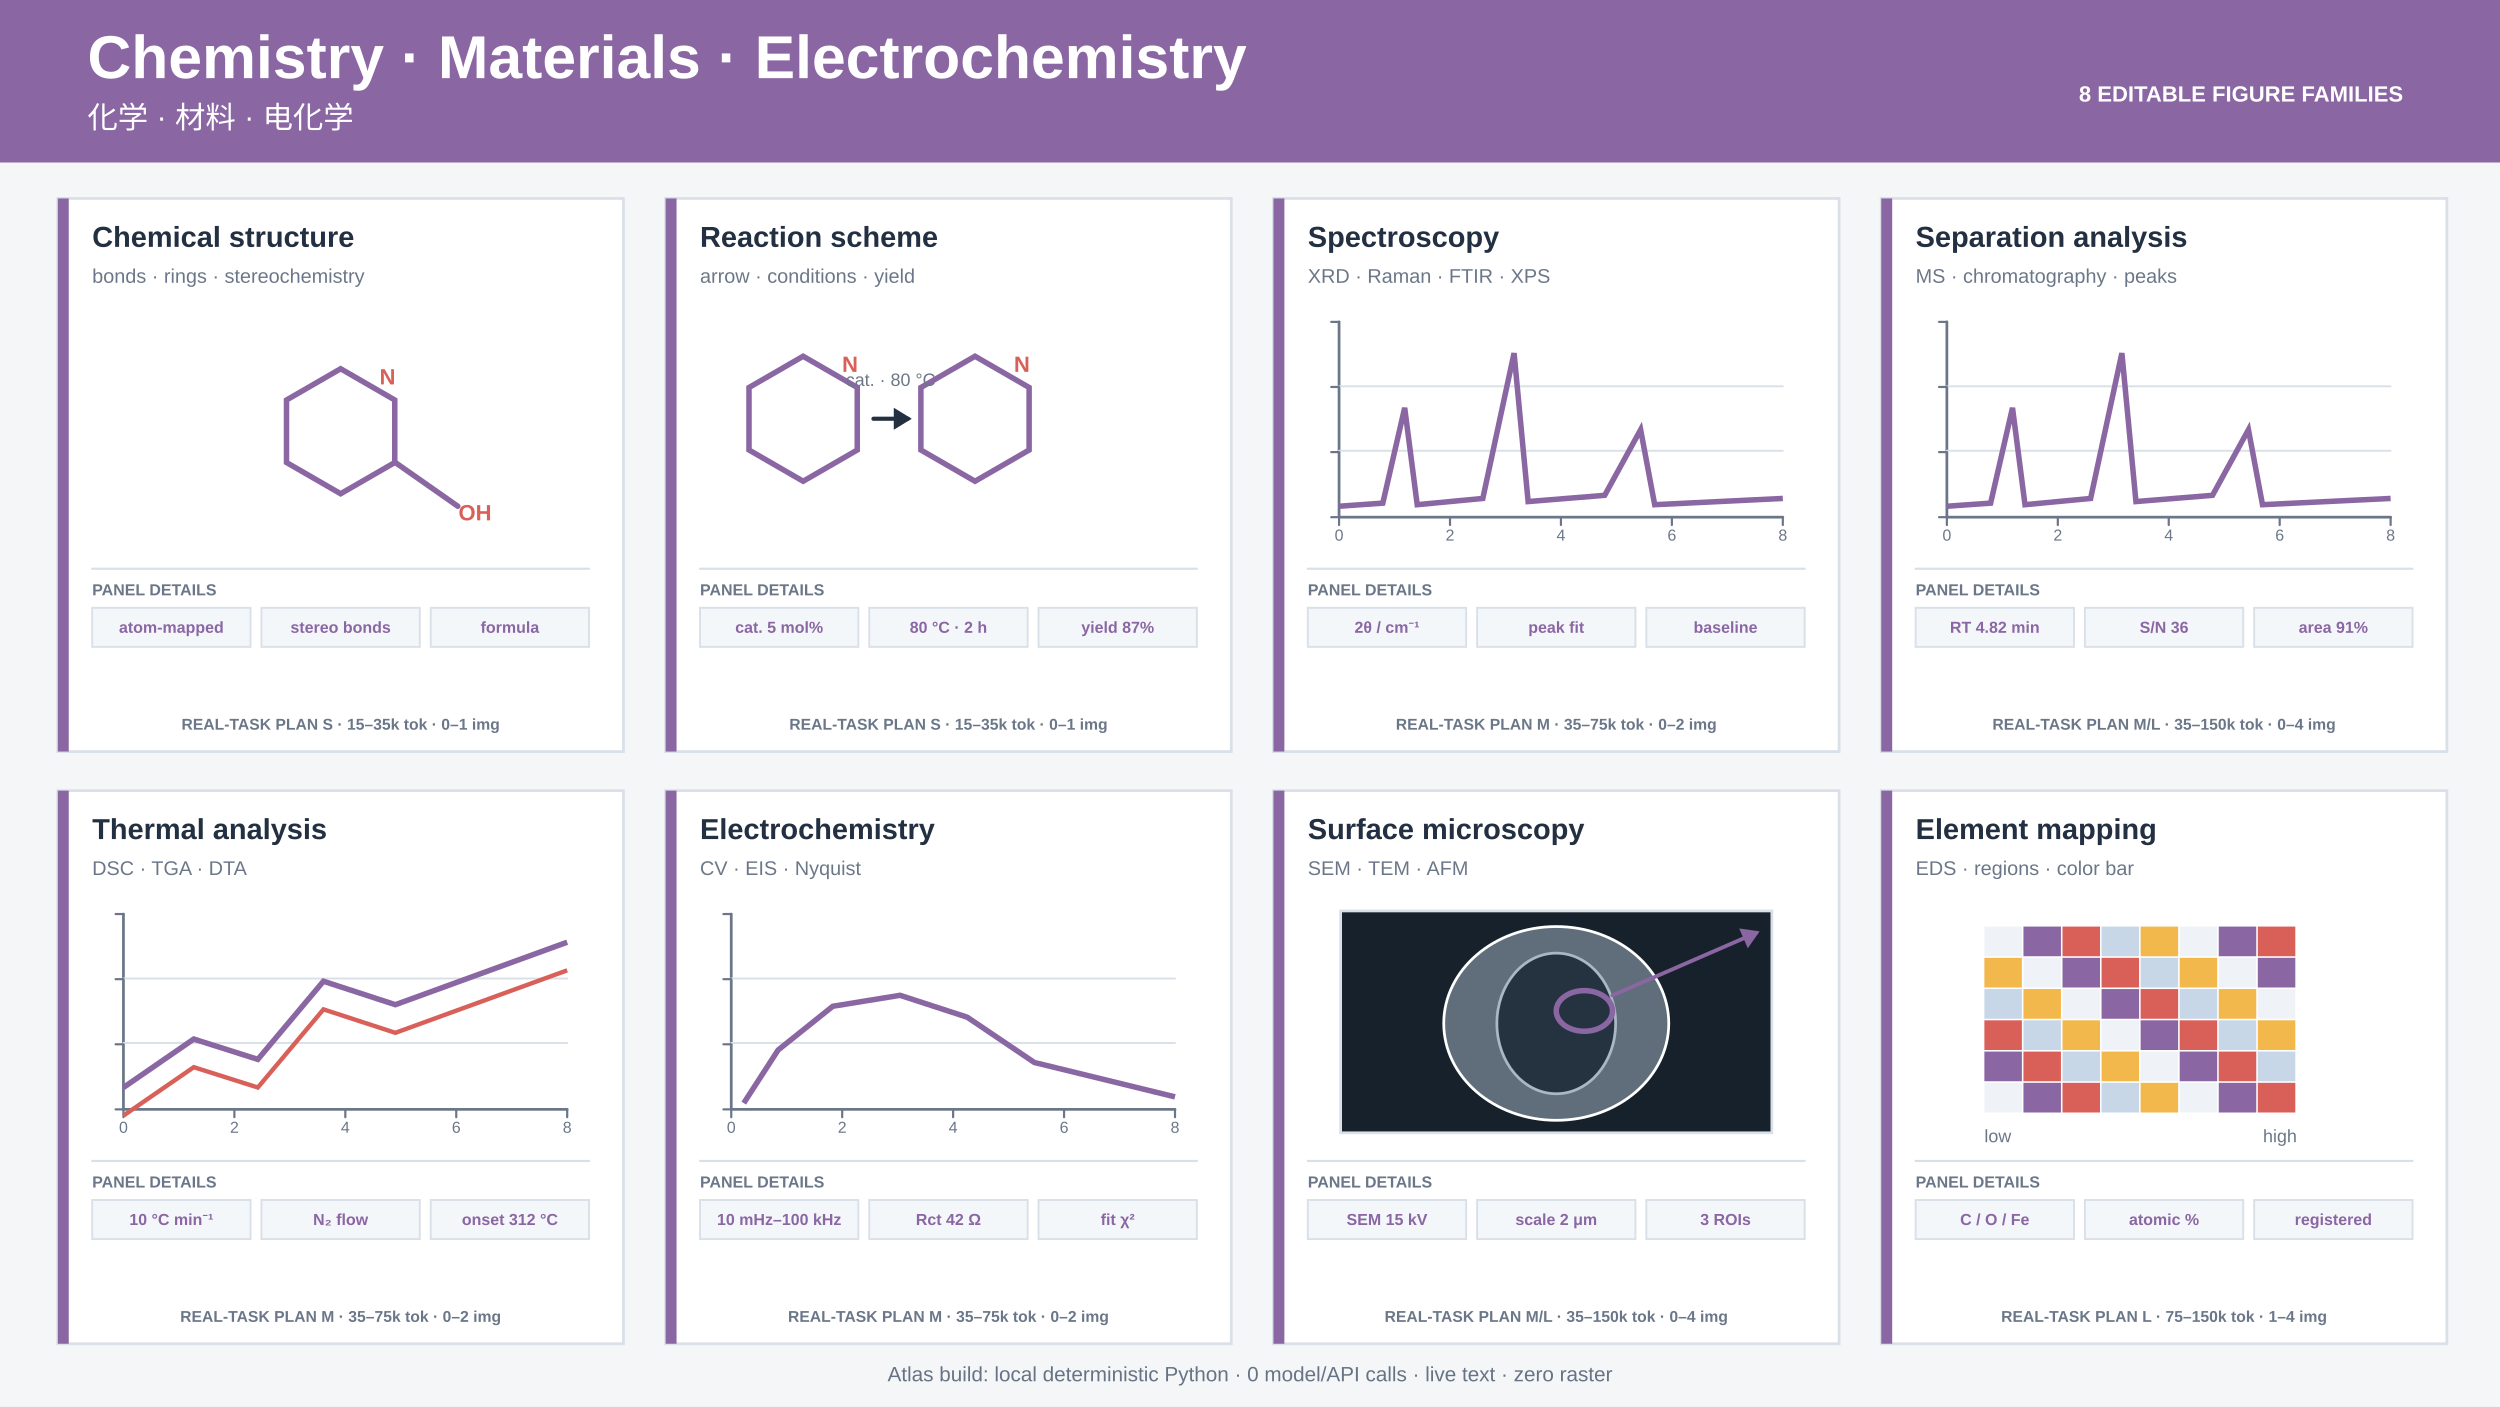
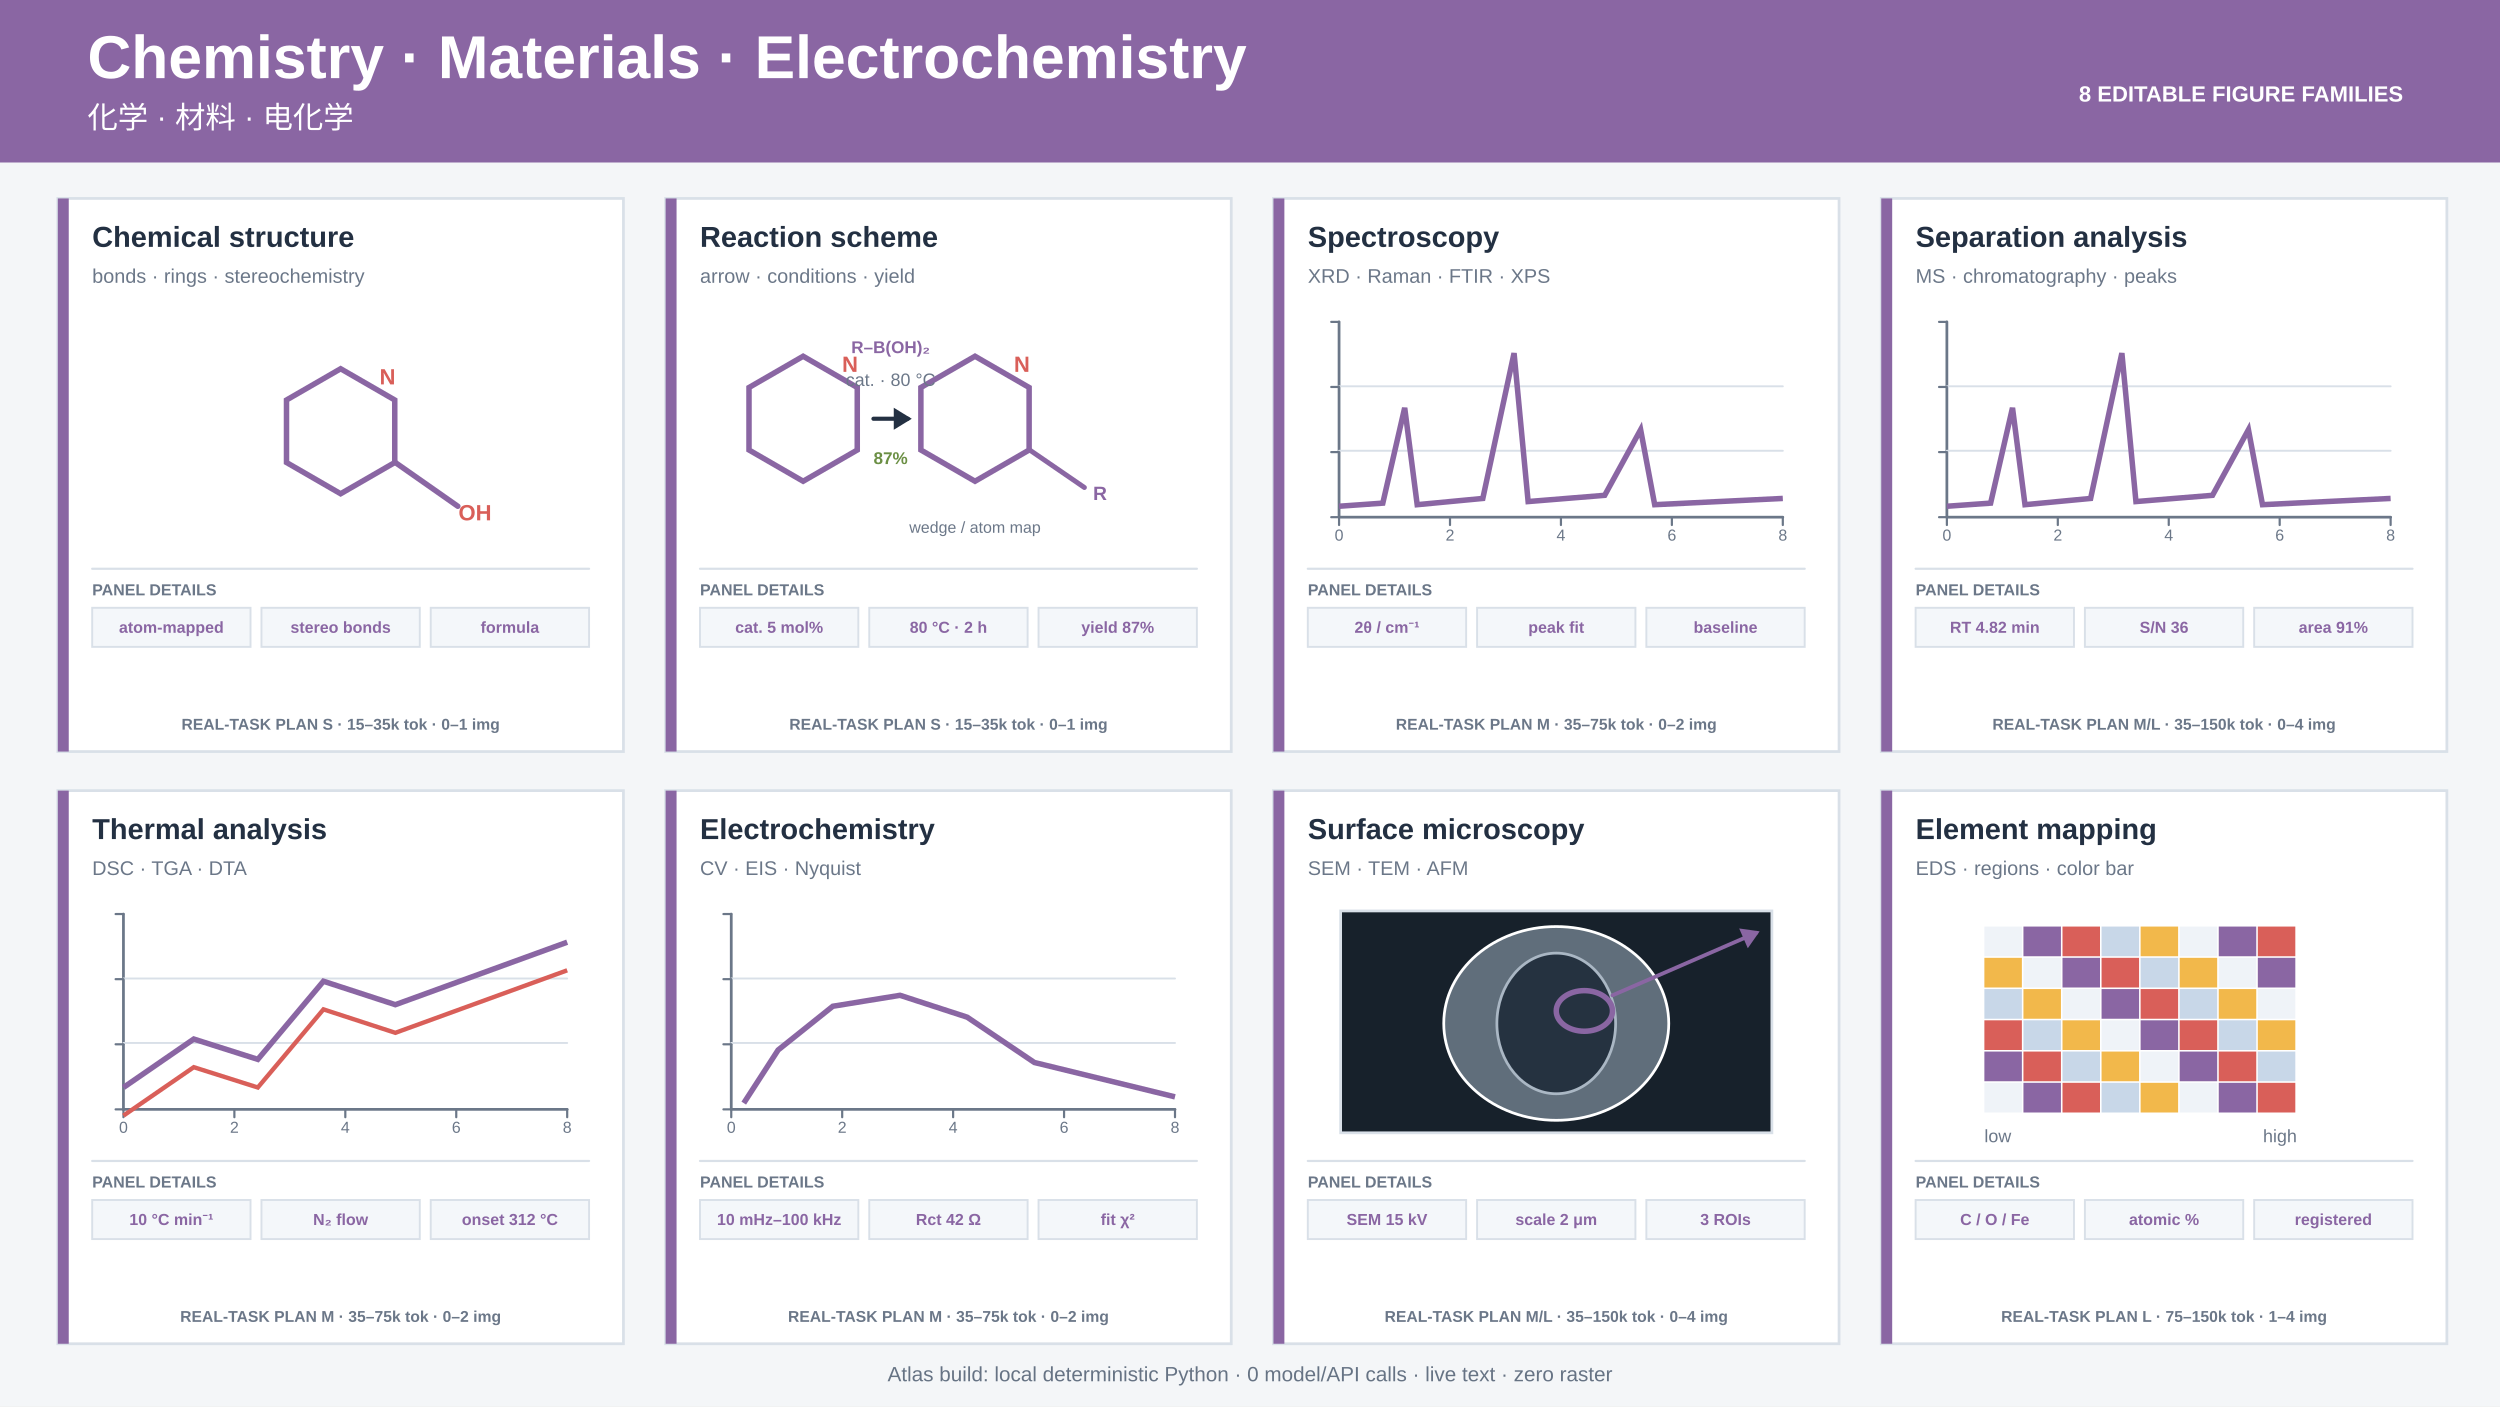
<svg xmlns="http://www.w3.org/2000/svg" width="320mm" height="180mm" viewBox="0 0 1209.449 680.315">
  <rect id="page-background" x="0" y="0" width="1209.449" height="680.315" fill="#F4F6F8" />
  <g id="raster-base" aria-label="Cleaned raster base">
</g>
  <g id="vector-overlay" aria-label="Editable vector overlay">
    <rect id="atlas.header.band" x="0" y="0" width="1209.449" height="78.614" fill="#8A66A3" stroke="none" stroke-width="0.832px" />
    <text id="atlas.title" x="42.331" y="37.795" text-anchor="start" font-family="Arial" font-size="29.333px" fill="#FFFFFF" font-weight="bold" font-style="normal">Chemistry · Materials · Electrochemistry</text>
    <text id="atlas.title.zh" x="42.331" y="61.984" text-anchor="start" font-family="Arial" font-size="14.667px" fill="#FFFFFF" font-weight="normal" font-style="normal">化学 · 材料 · 电化学</text>
    <text id="atlas.badge" x="1162.583" y="49.134" text-anchor="end" font-family="Arial" font-size="10.667px" fill="#FFFFFF" font-weight="bold" font-style="normal">8 EDITABLE FIGURE FAMILIES</text>
    <g id="card.01.molecule" aria-label="Chemical structure: bonds · rings · stereochemistry">
      <rect id="card.01.molecule.card" x="27.968" y="96" width="273.638" height="267.591" fill="#FFFFFF" stroke="#D9E0E8" stroke-width="1.333px" />
      <rect id="card.01.molecule.accent" x="27.968" y="96" width="5.291" height="267.591" fill="#8A66A3" stroke="none" stroke-width="0.832px" />
      <text id="card.01.molecule.title" x="44.598" y="119.433" text-anchor="start" font-family="Arial" font-size="14px" fill="#233042" font-weight="bold" font-style="normal">Chemical structure</text>
      <text id="card.01.molecule.subtitle" x="44.598" y="136.819" text-anchor="start" font-family="Arial" font-size="9.6px" fill="#6B7788" font-weight="normal" font-style="normal">bonds · rings · stereochemistry</text>
      <polygon id="card.01.molecule.ring.0" points="190.973,193.512 190.973,223.748 164.787,238.866 138.602,223.748 138.602,193.512 164.787,178.394" fill="none" stroke="#8A66A3" stroke-width="2.667px" stroke-linecap="butt" stroke-linejoin="miter" />
      <line id="card.01.molecule.double.0.0" x1="190.973" y1="197.14" x2="190.973" y2="220.12" stroke="#8A66A3" stroke-width="1.333px" stroke-linecap="round" />
      <line id="card.01.molecule.double.0.2" x1="161.645" y1="237.052" x2="141.744" y2="225.562" stroke="#8A66A3" stroke-width="1.333px" stroke-linecap="round" />
      <line id="card.01.molecule.double.0.4" x1="141.744" y1="191.698" x2="161.645" y2="180.208" stroke="#8A66A3" stroke-width="1.333px" stroke-linecap="round" />
      <text id="card.01.molecule.atom.0" x="187.465" y="185.953" text-anchor="middle" font-family="Arial" font-size="10.667px" fill="#D95F59" font-weight="bold" font-style="normal">N</text>
      <line id="card.01.molecule.bond.a" x1="191.244" y1="223.748" x2="221.48" y2="244.913" stroke="#8A66A3" stroke-width="2.667px" stroke-linecap="round" />
      <text id="card.01.molecule.group" x="229.795" y="251.716" text-anchor="middle" font-family="Arial" font-size="10.667px" fill="#D95F59" font-weight="bold" font-style="normal">OH</text>
      <line id="card.01.molecule.detail.rule" x1="44.598" y1="275.15" x2="284.976" y2="275.15" stroke="#D9E0E8" stroke-width="1.067px" stroke-linecap="round" />
      <text id="card.01.molecule.detail.heading" x="44.598" y="288" text-anchor="start" font-family="Arial" font-size="7.733px" fill="#6B7788" font-weight="bold" font-style="normal">PANEL DETAILS</text>
      <rect id="card.01.molecule.detail.chip.0" x="44.598" y="294.047" width="76.598" height="18.898" fill="#F4F7FA" stroke="#D9E0E8" stroke-width="0.933px" />
      <text id="card.01.molecule.detail.value.0" x="82.898" y="306.142" text-anchor="middle" font-family="Arial" font-size="7.733px" fill="#8A66A3" font-weight="bold" font-style="normal">atom-mapped</text>
      <rect id="card.01.molecule.detail.chip.1" x="126.488" y="294.047" width="76.598" height="18.898" fill="#F4F7FA" stroke="#D9E0E8" stroke-width="0.933px" />
      <text id="card.01.molecule.detail.value.1" x="164.787" y="306.142" text-anchor="middle" font-family="Arial" font-size="7.733px" fill="#8A66A3" font-weight="bold" font-style="normal">stereo bonds</text>
      <rect id="card.01.molecule.detail.chip.2" x="208.378" y="294.047" width="76.598" height="18.898" fill="#F4F7FA" stroke="#D9E0E8" stroke-width="0.933px" />
      <text id="card.01.molecule.detail.value.2" x="246.677" y="306.142" text-anchor="middle" font-family="Arial" font-size="7.733px" fill="#8A66A3" font-weight="bold" font-style="normal">formula</text>
      <text id="card.01.molecule.consumption" x="164.787" y="353.008" text-anchor="middle" font-family="Arial" font-size="7.6px" fill="#6B7788" font-weight="bold" font-style="normal">REAL-TASK PLAN S · 15–35k tok · 0–1 img</text>
    </g>
    <g id="card.02.reaction" aria-label="Reaction scheme: arrow · conditions · yield">
      <rect id="card.02.reaction.card" x="322.016" y="96" width="273.638" height="267.591" fill="#FFFFFF" stroke="#D9E0E8" stroke-width="1.333px" />
      <rect id="card.02.reaction.accent" x="322.016" y="96" width="5.291" height="267.591" fill="#8A66A3" stroke="none" stroke-width="0.832px" />
      <text id="card.02.reaction.title" x="338.646" y="119.433" text-anchor="start" font-family="Arial" font-size="14px" fill="#233042" font-weight="bold" font-style="normal">Reaction scheme</text>
      <text id="card.02.reaction.subtitle" x="338.646" y="136.819" text-anchor="start" font-family="Arial" font-size="9.6px" fill="#6B7788" font-weight="normal" font-style="normal">arrow · conditions · yield</text>
      <polygon id="card.02.reaction.ring.0" points="414.721,187.465 414.721,217.701 388.535,232.819 362.35,217.701 362.35,187.465 388.535,172.346" fill="none" stroke="#8A66A3" stroke-width="2.667px" stroke-linecap="butt" stroke-linejoin="miter" />
      <line id="card.02.reaction.double.0.0" x1="414.721" y1="191.093" x2="414.721" y2="214.072" stroke="#8A66A3" stroke-width="1.333px" stroke-linecap="round" />
      <line id="card.02.reaction.double.0.2" x1="385.393" y1="231.005" x2="365.492" y2="219.515" stroke="#8A66A3" stroke-width="1.333px" stroke-linecap="round" />
      <line id="card.02.reaction.double.0.4" x1="365.492" y1="185.65" x2="385.393" y2="174.161" stroke="#8A66A3" stroke-width="1.333px" stroke-linecap="round" />
      <text id="card.02.reaction.atom.0" x="411.213" y="179.905" text-anchor="middle" font-family="Arial" font-size="10.667px" fill="#D95F59" font-weight="bold" font-style="normal">N</text>
      <polygon id="card.02.reaction.ring.1" points="497.87,187.465 497.87,217.701 471.685,232.819 445.5,217.701 445.5,187.465 471.685,172.346" fill="none" stroke="#8A66A3" stroke-width="2.667px" stroke-linecap="butt" stroke-linejoin="miter" />
      <line id="card.02.reaction.double.1.0" x1="497.87" y1="191.093" x2="497.87" y2="214.072" stroke="#8A66A3" stroke-width="1.333px" stroke-linecap="round" />
      <line id="card.02.reaction.double.1.2" x1="468.543" y1="231.005" x2="448.642" y2="219.515" stroke="#8A66A3" stroke-width="1.333px" stroke-linecap="round" />
      <line id="card.02.reaction.double.1.4" x1="448.642" y1="185.65" x2="468.543" y2="174.161" stroke="#8A66A3" stroke-width="1.333px" stroke-linecap="round" />
      <text id="card.02.reaction.atom.1" x="494.362" y="179.905" text-anchor="middle" font-family="Arial" font-size="10.667px" fill="#D95F59" font-weight="bold" font-style="normal">N</text>
      <line id="card.02.reaction.reaction.shaft" x1="422.551" y1="202.583" x2="439.181" y2="202.583" stroke="#233042" stroke-width="2px" stroke-linecap="round" />
      <polygon id="card.02.reaction.reaction.head" points="439.181,202.583 433.381,206.139 433.381,199.027" fill="#233042" stroke="#233042" stroke-width="2px" stroke-linecap="butt" stroke-linejoin="miter" />
      <text id="card.02.reaction.conditions" x="430.866" y="186.709" text-anchor="middle" font-family="Arial" font-size="8.667px" fill="#6B7788" font-weight="normal" font-style="normal">cat. · 80 °C</text>
+       <text id="card.02.reaction.reagent" x="430.866" y="170.835" text-anchor="middle" font-family="Arial" font-size="8.267px" fill="#8A66A3" font-weight="bold" font-style="normal">R–B(OH)₂</text>
+       <text id="card.02.reaction.yield" x="430.866" y="224.504" text-anchor="middle" font-family="Arial" font-size="8.267px" fill="#6B8F44" font-weight="bold" font-style="normal">87%</text>
+       <line id="card.02.reaction.product.bond" x1="498.142" y1="217.701" x2="524.598" y2="235.843" stroke="#8A66A3" stroke-width="2.4px" stroke-linecap="round" />
+       <text id="card.02.reaction.product.group" x="532.158" y="241.89" text-anchor="middle" font-family="Arial" font-size="9.333px" fill="#8A66A3" font-weight="bold" font-style="normal">R</text>
+       <text id="card.02.reaction.stereo" x="471.685" y="257.764" text-anchor="middle" font-family="Arial" font-size="7.733px" fill="#6B7788" font-weight="normal" font-style="normal">wedge / atom map</text>
      <line id="card.02.reaction.detail.rule" x1="338.646" y1="275.15" x2="579.024" y2="275.15" stroke="#D9E0E8" stroke-width="1.067px" stroke-linecap="round" />
      <text id="card.02.reaction.detail.heading" x="338.646" y="288" text-anchor="start" font-family="Arial" font-size="7.733px" fill="#6B7788" font-weight="bold" font-style="normal">PANEL DETAILS</text>
      <rect id="card.02.reaction.detail.chip.0" x="338.646" y="294.047" width="76.598" height="18.898" fill="#F4F7FA" stroke="#D9E0E8" stroke-width="0.933px" />
      <text id="card.02.reaction.detail.value.0" x="376.945" y="306.142" text-anchor="middle" font-family="Arial" font-size="7.733px" fill="#8A66A3" font-weight="bold" font-style="normal">cat. 5 mol%</text>
      <rect id="card.02.reaction.detail.chip.1" x="420.535" y="294.047" width="76.598" height="18.898" fill="#F4F7FA" stroke="#D9E0E8" stroke-width="0.933px" />
      <text id="card.02.reaction.detail.value.1" x="458.835" y="306.142" text-anchor="middle" font-family="Arial" font-size="7.733px" fill="#8A66A3" font-weight="bold" font-style="normal">80 °C · 2 h</text>
      <rect id="card.02.reaction.detail.chip.2" x="502.425" y="294.047" width="76.598" height="18.898" fill="#F4F7FA" stroke="#D9E0E8" stroke-width="0.933px" />
      <text id="card.02.reaction.detail.value.2" x="540.724" y="306.142" text-anchor="middle" font-family="Arial" font-size="7.733px" fill="#8A66A3" font-weight="bold" font-style="normal">yield 87%</text>
      <text id="card.02.reaction.consumption" x="458.835" y="353.008" text-anchor="middle" font-family="Arial" font-size="7.6px" fill="#6B7788" font-weight="bold" font-style="normal">REAL-TASK PLAN S · 15–35k tok · 0–1 img</text>
    </g>
    <g id="card.03.spectrum" aria-label="Spectroscopy: XRD · Raman · FTIR · XPS">
      <rect id="card.03.spectrum.card" x="616.063" y="96" width="273.638" height="267.591" fill="#FFFFFF" stroke="#D9E0E8" stroke-width="1.333px" />
      <rect id="card.03.spectrum.accent" x="616.063" y="96" width="5.291" height="267.591" fill="#8A66A3" stroke="none" stroke-width="0.832px" />
      <text id="card.03.spectrum.title" x="632.693" y="119.433" text-anchor="start" font-family="Arial" font-size="14px" fill="#233042" font-weight="bold" font-style="normal">Spectroscopy</text>
      <text id="card.03.spectrum.subtitle" x="632.693" y="136.819" text-anchor="start" font-family="Arial" font-size="9.6px" fill="#6B7788" font-weight="normal" font-style="normal">XRD · Raman · FTIR · XPS</text>
      <line id="card.03.spectrum.axis.x" x1="647.811" y1="250.205" x2="862.488" y2="250.205" stroke="#6B7788" stroke-width="1.333px" stroke-linecap="round" />
      <line id="card.03.spectrum.axis.y" x1="647.811" y1="155.716" x2="647.811" y2="250.205" stroke="#6B7788" stroke-width="1.333px" stroke-linecap="round" />
      <line id="card.03.spectrum.grid.1" x1="647.811" y1="186.898" x2="862.488" y2="186.898" stroke="#D9E0E8" stroke-width="0.933px" stroke-linecap="round" />
      <line id="card.03.spectrum.grid.2" x1="647.811" y1="218.079" x2="862.488" y2="218.079" stroke="#D9E0E8" stroke-width="0.933px" stroke-linecap="round" />
      <line id="card.03.spectrum.tick.x.0" x1="647.811" y1="250.205" x2="647.811" y2="253.984" stroke="#6B7788" stroke-width="1.067px" stroke-linecap="round" />
      <text id="card.03.spectrum.tick.x.label.0" x="647.811" y="261.543" text-anchor="middle" font-family="Arial" font-size="7.733px" fill="#6B7788" font-weight="normal" font-style="normal">0</text>
      <line id="card.03.spectrum.tick.x.1" x1="701.48" y1="250.205" x2="701.48" y2="253.984" stroke="#6B7788" stroke-width="1.067px" stroke-linecap="round" />
      <text id="card.03.spectrum.tick.x.label.1" x="701.48" y="261.543" text-anchor="middle" font-family="Arial" font-size="7.733px" fill="#6B7788" font-weight="normal" font-style="normal">2</text>
      <line id="card.03.spectrum.tick.x.2" x1="755.15" y1="250.205" x2="755.15" y2="253.984" stroke="#6B7788" stroke-width="1.067px" stroke-linecap="round" />
      <text id="card.03.spectrum.tick.x.label.2" x="755.15" y="261.543" text-anchor="middle" font-family="Arial" font-size="7.733px" fill="#6B7788" font-weight="normal" font-style="normal">4</text>
      <line id="card.03.spectrum.tick.x.3" x1="808.819" y1="250.205" x2="808.819" y2="253.984" stroke="#6B7788" stroke-width="1.067px" stroke-linecap="round" />
      <text id="card.03.spectrum.tick.x.label.3" x="808.819" y="261.543" text-anchor="middle" font-family="Arial" font-size="7.733px" fill="#6B7788" font-weight="normal" font-style="normal">6</text>
      <line id="card.03.spectrum.tick.x.4" x1="862.488" y1="250.205" x2="862.488" y2="253.984" stroke="#6B7788" stroke-width="1.067px" stroke-linecap="round" />
      <text id="card.03.spectrum.tick.x.label.4" x="862.488" y="261.543" text-anchor="middle" font-family="Arial" font-size="7.733px" fill="#6B7788" font-weight="normal" font-style="normal">8</text>
      <line id="card.03.spectrum.tick.y.0" x1="644.032" y1="155.716" x2="647.811" y2="155.716" stroke="#6B7788" stroke-width="1.067px" stroke-linecap="round" />
      <line id="card.03.spectrum.tick.y.1" x1="644.032" y1="187.213" x2="647.811" y2="187.213" stroke="#6B7788" stroke-width="1.067px" stroke-linecap="round" />
      <line id="card.03.spectrum.tick.y.2" x1="644.032" y1="218.709" x2="647.811" y2="218.709" stroke="#6B7788" stroke-width="1.067px" stroke-linecap="round" />
      <line id="card.03.spectrum.tick.y.3" x1="644.032" y1="250.205" x2="647.811" y2="250.205" stroke="#6B7788" stroke-width="1.067px" stroke-linecap="round" />
      <polyline id="card.03.spectrum.series.a" points="647.811,244.913 668.976,243.402 679.559,197.291 685.606,244.157 717.354,241.134 732.472,170.835 739.276,242.646 776.315,239.622 793.701,207.874 800.504,244.157 862.488,241.134" fill="none" stroke="#8A66A3" stroke-width="2.667px" />
      <line id="card.03.spectrum.detail.rule" x1="632.693" y1="275.15" x2="873.071" y2="275.15" stroke="#D9E0E8" stroke-width="1.067px" stroke-linecap="round" />
      <text id="card.03.spectrum.detail.heading" x="632.693" y="288" text-anchor="start" font-family="Arial" font-size="7.733px" fill="#6B7788" font-weight="bold" font-style="normal">PANEL DETAILS</text>
      <rect id="card.03.spectrum.detail.chip.0" x="632.693" y="294.047" width="76.598" height="18.898" fill="#F4F7FA" stroke="#D9E0E8" stroke-width="0.933px" />
      <text id="card.03.spectrum.detail.value.0" x="670.992" y="306.142" text-anchor="middle" font-family="Arial" font-size="7.733px" fill="#8A66A3" font-weight="bold" font-style="normal">2θ / cm⁻¹</text>
      <rect id="card.03.spectrum.detail.chip.1" x="714.583" y="294.047" width="76.598" height="18.898" fill="#F4F7FA" stroke="#D9E0E8" stroke-width="0.933px" />
      <text id="card.03.spectrum.detail.value.1" x="752.882" y="306.142" text-anchor="middle" font-family="Arial" font-size="7.733px" fill="#8A66A3" font-weight="bold" font-style="normal">peak fit</text>
      <rect id="card.03.spectrum.detail.chip.2" x="796.472" y="294.047" width="76.598" height="18.898" fill="#F4F7FA" stroke="#D9E0E8" stroke-width="0.933px" />
      <text id="card.03.spectrum.detail.value.2" x="834.772" y="306.142" text-anchor="middle" font-family="Arial" font-size="7.733px" fill="#8A66A3" font-weight="bold" font-style="normal">baseline</text>
      <text id="card.03.spectrum.consumption" x="752.882" y="353.008" text-anchor="middle" font-family="Arial" font-size="7.6px" fill="#6B7788" font-weight="bold" font-style="normal">REAL-TASK PLAN M · 35–75k tok · 0–2 img</text>
    </g>
    <g id="card.04.chromatography" aria-label="Separation analysis: MS · chromatography · peaks">
      <rect id="card.04.chromatography.card" x="910.11" y="96" width="273.638" height="267.591" fill="#FFFFFF" stroke="#D9E0E8" stroke-width="1.333px" />
      <rect id="card.04.chromatography.accent" x="910.11" y="96" width="5.291" height="267.591" fill="#8A66A3" stroke="none" stroke-width="0.832px" />
      <text id="card.04.chromatography.title" x="926.74" y="119.433" text-anchor="start" font-family="Arial" font-size="14px" fill="#233042" font-weight="bold" font-style="normal">Separation analysis</text>
      <text id="card.04.chromatography.subtitle" x="926.74" y="136.819" text-anchor="start" font-family="Arial" font-size="9.6px" fill="#6B7788" font-weight="normal" font-style="normal">MS · chromatography · peaks</text>
      <line id="card.04.chromatography.axis.x" x1="941.858" y1="250.205" x2="1156.535" y2="250.205" stroke="#6B7788" stroke-width="1.333px" stroke-linecap="round" />
      <line id="card.04.chromatography.axis.y" x1="941.858" y1="155.716" x2="941.858" y2="250.205" stroke="#6B7788" stroke-width="1.333px" stroke-linecap="round" />
      <line id="card.04.chromatography.grid.1" x1="941.858" y1="186.898" x2="1156.535" y2="186.898" stroke="#D9E0E8" stroke-width="0.933px" stroke-linecap="round" />
      <line id="card.04.chromatography.grid.2" x1="941.858" y1="218.079" x2="1156.535" y2="218.079" stroke="#D9E0E8" stroke-width="0.933px" stroke-linecap="round" />
      <line id="card.04.chromatography.tick.x.0" x1="941.858" y1="250.205" x2="941.858" y2="253.984" stroke="#6B7788" stroke-width="1.067px" stroke-linecap="round" />
      <text id="card.04.chromatography.tick.x.label.0" x="941.858" y="261.543" text-anchor="middle" font-family="Arial" font-size="7.733px" fill="#6B7788" font-weight="normal" font-style="normal">0</text>
      <line id="card.04.chromatography.tick.x.1" x1="995.528" y1="250.205" x2="995.528" y2="253.984" stroke="#6B7788" stroke-width="1.067px" stroke-linecap="round" />
      <text id="card.04.chromatography.tick.x.label.1" x="995.528" y="261.543" text-anchor="middle" font-family="Arial" font-size="7.733px" fill="#6B7788" font-weight="normal" font-style="normal">2</text>
      <line id="card.04.chromatography.tick.x.2" x1="1049.197" y1="250.205" x2="1049.197" y2="253.984" stroke="#6B7788" stroke-width="1.067px" stroke-linecap="round" />
      <text id="card.04.chromatography.tick.x.label.2" x="1049.197" y="261.543" text-anchor="middle" font-family="Arial" font-size="7.733px" fill="#6B7788" font-weight="normal" font-style="normal">4</text>
      <line id="card.04.chromatography.tick.x.3" x1="1102.866" y1="250.205" x2="1102.866" y2="253.984" stroke="#6B7788" stroke-width="1.067px" stroke-linecap="round" />
      <text id="card.04.chromatography.tick.x.label.3" x="1102.866" y="261.543" text-anchor="middle" font-family="Arial" font-size="7.733px" fill="#6B7788" font-weight="normal" font-style="normal">6</text>
      <line id="card.04.chromatography.tick.x.4" x1="1156.535" y1="250.205" x2="1156.535" y2="253.984" stroke="#6B7788" stroke-width="1.067px" stroke-linecap="round" />
      <text id="card.04.chromatography.tick.x.label.4" x="1156.535" y="261.543" text-anchor="middle" font-family="Arial" font-size="7.733px" fill="#6B7788" font-weight="normal" font-style="normal">8</text>
      <line id="card.04.chromatography.tick.y.0" x1="938.079" y1="155.716" x2="941.858" y2="155.716" stroke="#6B7788" stroke-width="1.067px" stroke-linecap="round" />
      <line id="card.04.chromatography.tick.y.1" x1="938.079" y1="187.213" x2="941.858" y2="187.213" stroke="#6B7788" stroke-width="1.067px" stroke-linecap="round" />
      <line id="card.04.chromatography.tick.y.2" x1="938.079" y1="218.709" x2="941.858" y2="218.709" stroke="#6B7788" stroke-width="1.067px" stroke-linecap="round" />
      <line id="card.04.chromatography.tick.y.3" x1="938.079" y1="250.205" x2="941.858" y2="250.205" stroke="#6B7788" stroke-width="1.067px" stroke-linecap="round" />
      <polyline id="card.04.chromatography.series.a" points="941.858,244.913 963.024,243.402 973.606,197.291 979.654,244.157 1011.402,241.134 1026.52,170.835 1033.323,242.646 1070.362,239.622 1087.748,207.874 1094.551,244.157 1156.535,241.134" fill="none" stroke="#8A66A3" stroke-width="2.667px" />
      <line id="card.04.chromatography.detail.rule" x1="926.74" y1="275.15" x2="1167.118" y2="275.15" stroke="#D9E0E8" stroke-width="1.067px" stroke-linecap="round" />
      <text id="card.04.chromatography.detail.heading" x="926.74" y="288" text-anchor="start" font-family="Arial" font-size="7.733px" fill="#6B7788" font-weight="bold" font-style="normal">PANEL DETAILS</text>
      <rect id="card.04.chromatography.detail.chip.0" x="926.74" y="294.047" width="76.598" height="18.898" fill="#F4F7FA" stroke="#D9E0E8" stroke-width="0.933px" />
      <text id="card.04.chromatography.detail.value.0" x="965.039" y="306.142" text-anchor="middle" font-family="Arial" font-size="7.733px" fill="#8A66A3" font-weight="bold" font-style="normal">RT 4.82 min</text>
      <rect id="card.04.chromatography.detail.chip.1" x="1008.63" y="294.047" width="76.598" height="18.898" fill="#F4F7FA" stroke="#D9E0E8" stroke-width="0.933px" />
      <text id="card.04.chromatography.detail.value.1" x="1046.929" y="306.142" text-anchor="middle" font-family="Arial" font-size="7.733px" fill="#8A66A3" font-weight="bold" font-style="normal">S/N 36</text>
      <rect id="card.04.chromatography.detail.chip.2" x="1090.52" y="294.047" width="76.598" height="18.898" fill="#F4F7FA" stroke="#D9E0E8" stroke-width="0.933px" />
      <text id="card.04.chromatography.detail.value.2" x="1128.819" y="306.142" text-anchor="middle" font-family="Arial" font-size="7.733px" fill="#8A66A3" font-weight="bold" font-style="normal">area 91%</text>
      <text id="card.04.chromatography.consumption" x="1046.929" y="353.008" text-anchor="middle" font-family="Arial" font-size="7.6px" fill="#6B7788" font-weight="bold" font-style="normal">REAL-TASK PLAN M/L · 35–150k tok · 0–4 img</text>
    </g>
    <g id="card.05.thermal" aria-label="Thermal analysis: DSC · TGA · DTA">
      <rect id="card.05.thermal.card" x="27.968" y="382.488" width="273.638" height="267.591" fill="#FFFFFF" stroke="#D9E0E8" stroke-width="1.333px" />
      <rect id="card.05.thermal.accent" x="27.968" y="382.488" width="5.291" height="267.591" fill="#8A66A3" stroke="none" stroke-width="0.832px" />
      <text id="card.05.thermal.title" x="44.598" y="405.921" text-anchor="start" font-family="Arial" font-size="14px" fill="#233042" font-weight="bold" font-style="normal">Thermal analysis</text>
      <text id="card.05.thermal.subtitle" x="44.598" y="423.307" text-anchor="start" font-family="Arial" font-size="9.6px" fill="#6B7788" font-weight="normal" font-style="normal">DSC · TGA · DTA</text>
      <line id="card.05.thermal.axis.x" x1="59.717" y1="536.693" x2="274.394" y2="536.693" stroke="#6B7788" stroke-width="1.333px" stroke-linecap="round" />
      <line id="card.05.thermal.axis.y" x1="59.717" y1="442.205" x2="59.717" y2="536.693" stroke="#6B7788" stroke-width="1.333px" stroke-linecap="round" />
      <line id="card.05.thermal.grid.1" x1="59.717" y1="473.386" x2="274.394" y2="473.386" stroke="#D9E0E8" stroke-width="0.933px" stroke-linecap="round" />
      <line id="card.05.thermal.grid.2" x1="59.717" y1="504.567" x2="274.394" y2="504.567" stroke="#D9E0E8" stroke-width="0.933px" stroke-linecap="round" />
      <line id="card.05.thermal.tick.x.0" x1="59.717" y1="536.693" x2="59.717" y2="540.472" stroke="#6B7788" stroke-width="1.067px" stroke-linecap="round" />
      <text id="card.05.thermal.tick.x.label.0" x="59.717" y="548.032" text-anchor="middle" font-family="Arial" font-size="7.733px" fill="#6B7788" font-weight="normal" font-style="normal">0</text>
      <line id="card.05.thermal.tick.x.1" x1="113.386" y1="536.693" x2="113.386" y2="540.472" stroke="#6B7788" stroke-width="1.067px" stroke-linecap="round" />
      <text id="card.05.thermal.tick.x.label.1" x="113.386" y="548.032" text-anchor="middle" font-family="Arial" font-size="7.733px" fill="#6B7788" font-weight="normal" font-style="normal">2</text>
      <line id="card.05.thermal.tick.x.2" x1="167.055" y1="536.693" x2="167.055" y2="540.472" stroke="#6B7788" stroke-width="1.067px" stroke-linecap="round" />
      <text id="card.05.thermal.tick.x.label.2" x="167.055" y="548.032" text-anchor="middle" font-family="Arial" font-size="7.733px" fill="#6B7788" font-weight="normal" font-style="normal">4</text>
      <line id="card.05.thermal.tick.x.3" x1="220.724" y1="536.693" x2="220.724" y2="540.472" stroke="#6B7788" stroke-width="1.067px" stroke-linecap="round" />
      <text id="card.05.thermal.tick.x.label.3" x="220.724" y="548.032" text-anchor="middle" font-family="Arial" font-size="7.733px" fill="#6B7788" font-weight="normal" font-style="normal">6</text>
      <line id="card.05.thermal.tick.x.4" x1="274.394" y1="536.693" x2="274.394" y2="540.472" stroke="#6B7788" stroke-width="1.067px" stroke-linecap="round" />
      <text id="card.05.thermal.tick.x.label.4" x="274.394" y="548.032" text-anchor="middle" font-family="Arial" font-size="7.733px" fill="#6B7788" font-weight="normal" font-style="normal">8</text>
      <line id="card.05.thermal.tick.y.0" x1="55.937" y1="442.205" x2="59.717" y2="442.205" stroke="#6B7788" stroke-width="1.067px" stroke-linecap="round" />
      <line id="card.05.thermal.tick.y.1" x1="55.937" y1="473.701" x2="59.717" y2="473.701" stroke="#6B7788" stroke-width="1.067px" stroke-linecap="round" />
      <line id="card.05.thermal.tick.y.2" x1="55.937" y1="505.197" x2="59.717" y2="505.197" stroke="#6B7788" stroke-width="1.067px" stroke-linecap="round" />
      <line id="card.05.thermal.tick.y.3" x1="55.937" y1="536.693" x2="59.717" y2="536.693" stroke="#6B7788" stroke-width="1.067px" stroke-linecap="round" />
      <polyline id="card.05.thermal.series.a" points="59.717,526.11 93.732,502.677 124.724,512.504 156.472,474.709 191.244,486.047 274.394,455.811" fill="none" stroke="#8A66A3" stroke-width="2.667px" />
      <polyline id="card.05.thermal.series.b" points="59.717,539.716 93.732,516.284 124.724,526.11 156.472,488.315 191.244,499.654 274.394,469.417" fill="none" stroke="#D95F59" stroke-width="2.133px" />
      <line id="card.05.thermal.detail.rule" x1="44.598" y1="561.638" x2="284.976" y2="561.638" stroke="#D9E0E8" stroke-width="1.067px" stroke-linecap="round" />
      <text id="card.05.thermal.detail.heading" x="44.598" y="574.488" text-anchor="start" font-family="Arial" font-size="7.733px" fill="#6B7788" font-weight="bold" font-style="normal">PANEL DETAILS</text>
      <rect id="card.05.thermal.detail.chip.0" x="44.598" y="580.535" width="76.598" height="18.898" fill="#F4F7FA" stroke="#D9E0E8" stroke-width="0.933px" />
      <text id="card.05.thermal.detail.value.0" x="82.898" y="592.63" text-anchor="middle" font-family="Arial" font-size="7.733px" fill="#8A66A3" font-weight="bold" font-style="normal">10 °C min⁻¹</text>
      <rect id="card.05.thermal.detail.chip.1" x="126.488" y="580.535" width="76.598" height="18.898" fill="#F4F7FA" stroke="#D9E0E8" stroke-width="0.933px" />
      <text id="card.05.thermal.detail.value.1" x="164.787" y="592.63" text-anchor="middle" font-family="Arial" font-size="7.733px" fill="#8A66A3" font-weight="bold" font-style="normal">N₂ flow</text>
      <rect id="card.05.thermal.detail.chip.2" x="208.378" y="580.535" width="76.598" height="18.898" fill="#F4F7FA" stroke="#D9E0E8" stroke-width="0.933px" />
      <text id="card.05.thermal.detail.value.2" x="246.677" y="592.63" text-anchor="middle" font-family="Arial" font-size="7.733px" fill="#8A66A3" font-weight="bold" font-style="normal">onset 312 °C</text>
      <text id="card.05.thermal.consumption" x="164.787" y="639.496" text-anchor="middle" font-family="Arial" font-size="7.6px" fill="#6B7788" font-weight="bold" font-style="normal">REAL-TASK PLAN M · 35–75k tok · 0–2 img</text>
    </g>
    <g id="card.06.nyquist" aria-label="Electrochemistry: CV · EIS · Nyquist">
      <rect id="card.06.nyquist.card" x="322.016" y="382.488" width="273.638" height="267.591" fill="#FFFFFF" stroke="#D9E0E8" stroke-width="1.333px" />
      <rect id="card.06.nyquist.accent" x="322.016" y="382.488" width="5.291" height="267.591" fill="#8A66A3" stroke="none" stroke-width="0.832px" />
      <text id="card.06.nyquist.title" x="338.646" y="405.921" text-anchor="start" font-family="Arial" font-size="14px" fill="#233042" font-weight="bold" font-style="normal">Electrochemistry</text>
      <text id="card.06.nyquist.subtitle" x="338.646" y="423.307" text-anchor="start" font-family="Arial" font-size="9.6px" fill="#6B7788" font-weight="normal" font-style="normal">CV · EIS · Nyquist</text>
      <line id="card.06.nyquist.axis.x" x1="353.764" y1="536.693" x2="568.441" y2="536.693" stroke="#6B7788" stroke-width="1.333px" stroke-linecap="round" />
      <line id="card.06.nyquist.axis.y" x1="353.764" y1="442.205" x2="353.764" y2="536.693" stroke="#6B7788" stroke-width="1.333px" stroke-linecap="round" />
      <line id="card.06.nyquist.grid.1" x1="353.764" y1="473.386" x2="568.441" y2="473.386" stroke="#D9E0E8" stroke-width="0.933px" stroke-linecap="round" />
      <line id="card.06.nyquist.grid.2" x1="353.764" y1="504.567" x2="568.441" y2="504.567" stroke="#D9E0E8" stroke-width="0.933px" stroke-linecap="round" />
      <line id="card.06.nyquist.tick.x.0" x1="353.764" y1="536.693" x2="353.764" y2="540.472" stroke="#6B7788" stroke-width="1.067px" stroke-linecap="round" />
      <text id="card.06.nyquist.tick.x.label.0" x="353.764" y="548.032" text-anchor="middle" font-family="Arial" font-size="7.733px" fill="#6B7788" font-weight="normal" font-style="normal">0</text>
      <line id="card.06.nyquist.tick.x.1" x1="407.433" y1="536.693" x2="407.433" y2="540.472" stroke="#6B7788" stroke-width="1.067px" stroke-linecap="round" />
      <text id="card.06.nyquist.tick.x.label.1" x="407.433" y="548.032" text-anchor="middle" font-family="Arial" font-size="7.733px" fill="#6B7788" font-weight="normal" font-style="normal">2</text>
      <line id="card.06.nyquist.tick.x.2" x1="461.102" y1="536.693" x2="461.102" y2="540.472" stroke="#6B7788" stroke-width="1.067px" stroke-linecap="round" />
      <text id="card.06.nyquist.tick.x.label.2" x="461.102" y="548.032" text-anchor="middle" font-family="Arial" font-size="7.733px" fill="#6B7788" font-weight="normal" font-style="normal">4</text>
      <line id="card.06.nyquist.tick.x.3" x1="514.772" y1="536.693" x2="514.772" y2="540.472" stroke="#6B7788" stroke-width="1.067px" stroke-linecap="round" />
      <text id="card.06.nyquist.tick.x.label.3" x="514.772" y="548.032" text-anchor="middle" font-family="Arial" font-size="7.733px" fill="#6B7788" font-weight="normal" font-style="normal">6</text>
      <line id="card.06.nyquist.tick.x.4" x1="568.441" y1="536.693" x2="568.441" y2="540.472" stroke="#6B7788" stroke-width="1.067px" stroke-linecap="round" />
      <text id="card.06.nyquist.tick.x.label.4" x="568.441" y="548.032" text-anchor="middle" font-family="Arial" font-size="7.733px" fill="#6B7788" font-weight="normal" font-style="normal">8</text>
      <line id="card.06.nyquist.tick.y.0" x1="349.984" y1="442.205" x2="353.764" y2="442.205" stroke="#6B7788" stroke-width="1.067px" stroke-linecap="round" />
      <line id="card.06.nyquist.tick.y.1" x1="349.984" y1="473.701" x2="353.764" y2="473.701" stroke="#6B7788" stroke-width="1.067px" stroke-linecap="round" />
      <line id="card.06.nyquist.tick.y.2" x1="349.984" y1="505.197" x2="353.764" y2="505.197" stroke="#6B7788" stroke-width="1.067px" stroke-linecap="round" />
      <line id="card.06.nyquist.tick.y.3" x1="349.984" y1="536.693" x2="353.764" y2="536.693" stroke="#6B7788" stroke-width="1.067px" stroke-linecap="round" />
      <polyline id="card.06.nyquist.series.a" points="359.811,533.669 376.441,507.969 402.898,486.803 435.402,481.512 467.906,492.094 500.409,514.016 568.441,530.646" fill="none" stroke="#8A66A3" stroke-width="2.667px" />
      <line id="card.06.nyquist.detail.rule" x1="338.646" y1="561.638" x2="579.024" y2="561.638" stroke="#D9E0E8" stroke-width="1.067px" stroke-linecap="round" />
      <text id="card.06.nyquist.detail.heading" x="338.646" y="574.488" text-anchor="start" font-family="Arial" font-size="7.733px" fill="#6B7788" font-weight="bold" font-style="normal">PANEL DETAILS</text>
      <rect id="card.06.nyquist.detail.chip.0" x="338.646" y="580.535" width="76.598" height="18.898" fill="#F4F7FA" stroke="#D9E0E8" stroke-width="0.933px" />
      <text id="card.06.nyquist.detail.value.0" x="376.945" y="592.63" text-anchor="middle" font-family="Arial" font-size="7.733px" fill="#8A66A3" font-weight="bold" font-style="normal">10 mHz–100 kHz</text>
      <rect id="card.06.nyquist.detail.chip.1" x="420.535" y="580.535" width="76.598" height="18.898" fill="#F4F7FA" stroke="#D9E0E8" stroke-width="0.933px" />
      <text id="card.06.nyquist.detail.value.1" x="458.835" y="592.63" text-anchor="middle" font-family="Arial" font-size="7.733px" fill="#8A66A3" font-weight="bold" font-style="normal">Rct 42 Ω</text>
      <rect id="card.06.nyquist.detail.chip.2" x="502.425" y="580.535" width="76.598" height="18.898" fill="#F4F7FA" stroke="#D9E0E8" stroke-width="0.933px" />
      <text id="card.06.nyquist.detail.value.2" x="540.724" y="592.63" text-anchor="middle" font-family="Arial" font-size="7.733px" fill="#8A66A3" font-weight="bold" font-style="normal">fit χ²</text>
      <text id="card.06.nyquist.consumption" x="458.835" y="639.496" text-anchor="middle" font-family="Arial" font-size="7.6px" fill="#6B7788" font-weight="bold" font-style="normal">REAL-TASK PLAN M · 35–75k tok · 0–2 img</text>
    </g>
    <g id="card.07.material_micro" aria-label="Surface microscopy: SEM · TEM · AFM">
      <rect id="card.07.material_micro.card" x="616.063" y="382.488" width="273.638" height="267.591" fill="#FFFFFF" stroke="#D9E0E8" stroke-width="1.333px" />
      <rect id="card.07.material_micro.accent" x="616.063" y="382.488" width="5.291" height="267.591" fill="#8A66A3" stroke="none" stroke-width="0.832px" />
      <text id="card.07.material_micro.title" x="632.693" y="405.921" text-anchor="start" font-family="Arial" font-size="14px" fill="#233042" font-weight="bold" font-style="normal">Surface microscopy</text>
      <text id="card.07.material_micro.subtitle" x="632.693" y="423.307" text-anchor="start" font-family="Arial" font-size="9.6px" fill="#6B7788" font-weight="normal" font-style="normal">SEM · TEM · AFM</text>
      <rect id="card.07.material_micro.frame" x="648.567" y="440.693" width="208.63" height="107.339" fill="#17212B" stroke="#D9E0E8" stroke-width="1.333px" />
      <ellipse id="card.07.material_micro.scan.outer" cx="752.882" cy="495.118" rx="54.425" ry="46.866" fill="#606E7B" stroke="#FFFFFF" stroke-width="1.333px" />
      <ellipse id="card.07.material_micro.scan.inner" cx="752.882" cy="495.118" rx="28.724" ry="34.016" fill="#253240" stroke="#AAB7C4" stroke-width="1.333px" />
      <ellipse id="card.07.material_micro.roi" cx="766.488" cy="489.071" rx="13.606" ry="9.827" fill="none" stroke="#8A66A3" stroke-width="2.667px" />
      <line id="card.07.material_micro.callout.shaft" x1="780.095" y1="481.512" x2="849.638" y2="451.276" stroke="#8A66A3" stroke-width="1.867px" stroke-linecap="round" />
      <polygon id="card.07.material_micro.callout.head" points="849.638,451.276 845.737,456.849 842.901,450.327" fill="#8A66A3" stroke="#8A66A3" stroke-width="1.867px" stroke-linecap="butt" stroke-linejoin="miter" />
      <line id="card.07.material_micro.detail.rule" x1="632.693" y1="561.638" x2="873.071" y2="561.638" stroke="#D9E0E8" stroke-width="1.067px" stroke-linecap="round" />
      <text id="card.07.material_micro.detail.heading" x="632.693" y="574.488" text-anchor="start" font-family="Arial" font-size="7.733px" fill="#6B7788" font-weight="bold" font-style="normal">PANEL DETAILS</text>
      <rect id="card.07.material_micro.detail.chip.0" x="632.693" y="580.535" width="76.598" height="18.898" fill="#F4F7FA" stroke="#D9E0E8" stroke-width="0.933px" />
      <text id="card.07.material_micro.detail.value.0" x="670.992" y="592.63" text-anchor="middle" font-family="Arial" font-size="7.733px" fill="#8A66A3" font-weight="bold" font-style="normal">SEM 15 kV</text>
      <rect id="card.07.material_micro.detail.chip.1" x="714.583" y="580.535" width="76.598" height="18.898" fill="#F4F7FA" stroke="#D9E0E8" stroke-width="0.933px" />
      <text id="card.07.material_micro.detail.value.1" x="752.882" y="592.63" text-anchor="middle" font-family="Arial" font-size="7.733px" fill="#8A66A3" font-weight="bold" font-style="normal">scale 2 μm</text>
      <rect id="card.07.material_micro.detail.chip.2" x="796.472" y="580.535" width="76.598" height="18.898" fill="#F4F7FA" stroke="#D9E0E8" stroke-width="0.933px" />
      <text id="card.07.material_micro.detail.value.2" x="834.772" y="592.63" text-anchor="middle" font-family="Arial" font-size="7.733px" fill="#8A66A3" font-weight="bold" font-style="normal">3 ROIs</text>
      <text id="card.07.material_micro.consumption" x="752.882" y="639.496" text-anchor="middle" font-family="Arial" font-size="7.6px" fill="#6B7788" font-weight="bold" font-style="normal">REAL-TASK PLAN M/L · 35–150k tok · 0–4 img</text>
    </g>
    <g id="card.08.eds" aria-label="Element mapping: EDS · regions · color bar">
      <rect id="card.08.eds.card" x="910.11" y="382.488" width="273.638" height="267.591" fill="#FFFFFF" stroke="#D9E0E8" stroke-width="1.333px" />
      <rect id="card.08.eds.accent" x="910.11" y="382.488" width="5.291" height="267.591" fill="#8A66A3" stroke="none" stroke-width="0.832px" />
      <text id="card.08.eds.title" x="926.74" y="405.921" text-anchor="start" font-family="Arial" font-size="14px" fill="#233042" font-weight="bold" font-style="normal">Element mapping</text>
      <text id="card.08.eds.subtitle" x="926.74" y="423.307" text-anchor="start" font-family="Arial" font-size="9.6px" fill="#6B7788" font-weight="normal" font-style="normal">EDS · regions · color bar</text>
      <rect id="card.08.eds.cell.0.0" x="960" y="448.252" width="18.142" height="14.362" fill="#EFF3F8" stroke="none" stroke-width="0.832px" />
      <rect id="card.08.eds.cell.0.1" x="978.898" y="448.252" width="18.142" height="14.362" fill="#8A66A3" stroke="none" stroke-width="0.832px" />
      <rect id="card.08.eds.cell.0.2" x="997.795" y="448.252" width="18.142" height="14.362" fill="#D95F59" stroke="none" stroke-width="0.832px" />
      <rect id="card.08.eds.cell.0.3" x="1016.693" y="448.252" width="18.142" height="14.362" fill="#C8D7E8" stroke="none" stroke-width="0.832px" />
      <rect id="card.08.eds.cell.0.4" x="1035.591" y="448.252" width="18.142" height="14.362" fill="#F2B84B" stroke="none" stroke-width="0.832px" />
      <rect id="card.08.eds.cell.0.5" x="1054.488" y="448.252" width="18.142" height="14.362" fill="#EFF3F8" stroke="none" stroke-width="0.832px" />
      <rect id="card.08.eds.cell.0.6" x="1073.386" y="448.252" width="18.142" height="14.362" fill="#8A66A3" stroke="none" stroke-width="0.832px" />
      <rect id="card.08.eds.cell.0.7" x="1092.284" y="448.252" width="18.142" height="14.362" fill="#D95F59" stroke="none" stroke-width="0.832px" />
      <rect id="card.08.eds.cell.1.0" x="960" y="463.37" width="18.142" height="14.362" fill="#F2B84B" stroke="none" stroke-width="0.832px" />
      <rect id="card.08.eds.cell.1.1" x="978.898" y="463.37" width="18.142" height="14.362" fill="#EFF3F8" stroke="none" stroke-width="0.832px" />
      <rect id="card.08.eds.cell.1.2" x="997.795" y="463.37" width="18.142" height="14.362" fill="#8A66A3" stroke="none" stroke-width="0.832px" />
      <rect id="card.08.eds.cell.1.3" x="1016.693" y="463.37" width="18.142" height="14.362" fill="#D95F59" stroke="none" stroke-width="0.832px" />
      <rect id="card.08.eds.cell.1.4" x="1035.591" y="463.37" width="18.142" height="14.362" fill="#C8D7E8" stroke="none" stroke-width="0.832px" />
      <rect id="card.08.eds.cell.1.5" x="1054.488" y="463.37" width="18.142" height="14.362" fill="#F2B84B" stroke="none" stroke-width="0.832px" />
      <rect id="card.08.eds.cell.1.6" x="1073.386" y="463.37" width="18.142" height="14.362" fill="#EFF3F8" stroke="none" stroke-width="0.832px" />
      <rect id="card.08.eds.cell.1.7" x="1092.284" y="463.37" width="18.142" height="14.362" fill="#8A66A3" stroke="none" stroke-width="0.832px" />
      <rect id="card.08.eds.cell.2.0" x="960" y="478.488" width="18.142" height="14.362" fill="#C8D7E8" stroke="none" stroke-width="0.832px" />
      <rect id="card.08.eds.cell.2.1" x="978.898" y="478.488" width="18.142" height="14.362" fill="#F2B84B" stroke="none" stroke-width="0.832px" />
      <rect id="card.08.eds.cell.2.2" x="997.795" y="478.488" width="18.142" height="14.362" fill="#EFF3F8" stroke="none" stroke-width="0.832px" />
      <rect id="card.08.eds.cell.2.3" x="1016.693" y="478.488" width="18.142" height="14.362" fill="#8A66A3" stroke="none" stroke-width="0.832px" />
      <rect id="card.08.eds.cell.2.4" x="1035.591" y="478.488" width="18.142" height="14.362" fill="#D95F59" stroke="none" stroke-width="0.832px" />
      <rect id="card.08.eds.cell.2.5" x="1054.488" y="478.488" width="18.142" height="14.362" fill="#C8D7E8" stroke="none" stroke-width="0.832px" />
      <rect id="card.08.eds.cell.2.6" x="1073.386" y="478.488" width="18.142" height="14.362" fill="#F2B84B" stroke="none" stroke-width="0.832px" />
      <rect id="card.08.eds.cell.2.7" x="1092.284" y="478.488" width="18.142" height="14.362" fill="#EFF3F8" stroke="none" stroke-width="0.832px" />
      <rect id="card.08.eds.cell.3.0" x="960" y="493.606" width="18.142" height="14.362" fill="#D95F59" stroke="none" stroke-width="0.832px" />
      <rect id="card.08.eds.cell.3.1" x="978.898" y="493.606" width="18.142" height="14.362" fill="#C8D7E8" stroke="none" stroke-width="0.832px" />
      <rect id="card.08.eds.cell.3.2" x="997.795" y="493.606" width="18.142" height="14.362" fill="#F2B84B" stroke="none" stroke-width="0.832px" />
      <rect id="card.08.eds.cell.3.3" x="1016.693" y="493.606" width="18.142" height="14.362" fill="#EFF3F8" stroke="none" stroke-width="0.832px" />
      <rect id="card.08.eds.cell.3.4" x="1035.591" y="493.606" width="18.142" height="14.362" fill="#8A66A3" stroke="none" stroke-width="0.832px" />
      <rect id="card.08.eds.cell.3.5" x="1054.488" y="493.606" width="18.142" height="14.362" fill="#D95F59" stroke="none" stroke-width="0.832px" />
      <rect id="card.08.eds.cell.3.6" x="1073.386" y="493.606" width="18.142" height="14.362" fill="#C8D7E8" stroke="none" stroke-width="0.832px" />
      <rect id="card.08.eds.cell.3.7" x="1092.284" y="493.606" width="18.142" height="14.362" fill="#F2B84B" stroke="none" stroke-width="0.832px" />
      <rect id="card.08.eds.cell.4.0" x="960" y="508.724" width="18.142" height="14.362" fill="#8A66A3" stroke="none" stroke-width="0.832px" />
      <rect id="card.08.eds.cell.4.1" x="978.898" y="508.724" width="18.142" height="14.362" fill="#D95F59" stroke="none" stroke-width="0.832px" />
      <rect id="card.08.eds.cell.4.2" x="997.795" y="508.724" width="18.142" height="14.362" fill="#C8D7E8" stroke="none" stroke-width="0.832px" />
      <rect id="card.08.eds.cell.4.3" x="1016.693" y="508.724" width="18.142" height="14.362" fill="#F2B84B" stroke="none" stroke-width="0.832px" />
      <rect id="card.08.eds.cell.4.4" x="1035.591" y="508.724" width="18.142" height="14.362" fill="#EFF3F8" stroke="none" stroke-width="0.832px" />
      <rect id="card.08.eds.cell.4.5" x="1054.488" y="508.724" width="18.142" height="14.362" fill="#8A66A3" stroke="none" stroke-width="0.832px" />
      <rect id="card.08.eds.cell.4.6" x="1073.386" y="508.724" width="18.142" height="14.362" fill="#D95F59" stroke="none" stroke-width="0.832px" />
      <rect id="card.08.eds.cell.4.7" x="1092.284" y="508.724" width="18.142" height="14.362" fill="#C8D7E8" stroke="none" stroke-width="0.832px" />
      <rect id="card.08.eds.cell.5.0" x="960" y="523.842" width="18.142" height="14.362" fill="#EFF3F8" stroke="none" stroke-width="0.832px" />
      <rect id="card.08.eds.cell.5.1" x="978.898" y="523.842" width="18.142" height="14.362" fill="#8A66A3" stroke="none" stroke-width="0.832px" />
      <rect id="card.08.eds.cell.5.2" x="997.795" y="523.842" width="18.142" height="14.362" fill="#D95F59" stroke="none" stroke-width="0.832px" />
      <rect id="card.08.eds.cell.5.3" x="1016.693" y="523.842" width="18.142" height="14.362" fill="#C8D7E8" stroke="none" stroke-width="0.832px" />
      <rect id="card.08.eds.cell.5.4" x="1035.591" y="523.842" width="18.142" height="14.362" fill="#F2B84B" stroke="none" stroke-width="0.832px" />
      <rect id="card.08.eds.cell.5.5" x="1054.488" y="523.842" width="18.142" height="14.362" fill="#EFF3F8" stroke="none" stroke-width="0.832px" />
      <rect id="card.08.eds.cell.5.6" x="1073.386" y="523.842" width="18.142" height="14.362" fill="#8A66A3" stroke="none" stroke-width="0.832px" />
      <rect id="card.08.eds.cell.5.7" x="1092.284" y="523.842" width="18.142" height="14.362" fill="#D95F59" stroke="none" stroke-width="0.832px" />
      <text id="card.08.eds.low" x="960" y="552.567" text-anchor="start" font-family="Arial" font-size="8.667px" fill="#6B7788" font-weight="normal" font-style="normal">low</text>
      <text id="card.08.eds.high" x="1111.181" y="552.567" text-anchor="end" font-family="Arial" font-size="8.667px" fill="#6B7788" font-weight="normal" font-style="normal">high</text>
      <line id="card.08.eds.detail.rule" x1="926.74" y1="561.638" x2="1167.118" y2="561.638" stroke="#D9E0E8" stroke-width="1.067px" stroke-linecap="round" />
      <text id="card.08.eds.detail.heading" x="926.74" y="574.488" text-anchor="start" font-family="Arial" font-size="7.733px" fill="#6B7788" font-weight="bold" font-style="normal">PANEL DETAILS</text>
      <rect id="card.08.eds.detail.chip.0" x="926.74" y="580.535" width="76.598" height="18.898" fill="#F4F7FA" stroke="#D9E0E8" stroke-width="0.933px" />
      <text id="card.08.eds.detail.value.0" x="965.039" y="592.63" text-anchor="middle" font-family="Arial" font-size="7.733px" fill="#8A66A3" font-weight="bold" font-style="normal">C / O / Fe</text>
      <rect id="card.08.eds.detail.chip.1" x="1008.63" y="580.535" width="76.598" height="18.898" fill="#F4F7FA" stroke="#D9E0E8" stroke-width="0.933px" />
      <text id="card.08.eds.detail.value.1" x="1046.929" y="592.63" text-anchor="middle" font-family="Arial" font-size="7.733px" fill="#8A66A3" font-weight="bold" font-style="normal">atomic %</text>
      <rect id="card.08.eds.detail.chip.2" x="1090.52" y="580.535" width="76.598" height="18.898" fill="#F4F7FA" stroke="#D9E0E8" stroke-width="0.933px" />
      <text id="card.08.eds.detail.value.2" x="1128.819" y="592.63" text-anchor="middle" font-family="Arial" font-size="7.733px" fill="#8A66A3" font-weight="bold" font-style="normal">registered</text>
      <text id="card.08.eds.consumption" x="1046.929" y="639.496" text-anchor="middle" font-family="Arial" font-size="7.6px" fill="#6B7788" font-weight="bold" font-style="normal">REAL-TASK PLAN L · 75–150k tok · 1–4 img</text>
    </g>
    <text id="atlas.footer" x="604.724" y="668.221" text-anchor="middle" font-family="Arial" font-size="10px" fill="#667384" font-weight="normal" font-style="normal">Atlas build: local deterministic Python · 0 model/API calls · live text · zero raster</text>
  </g>
</svg>
